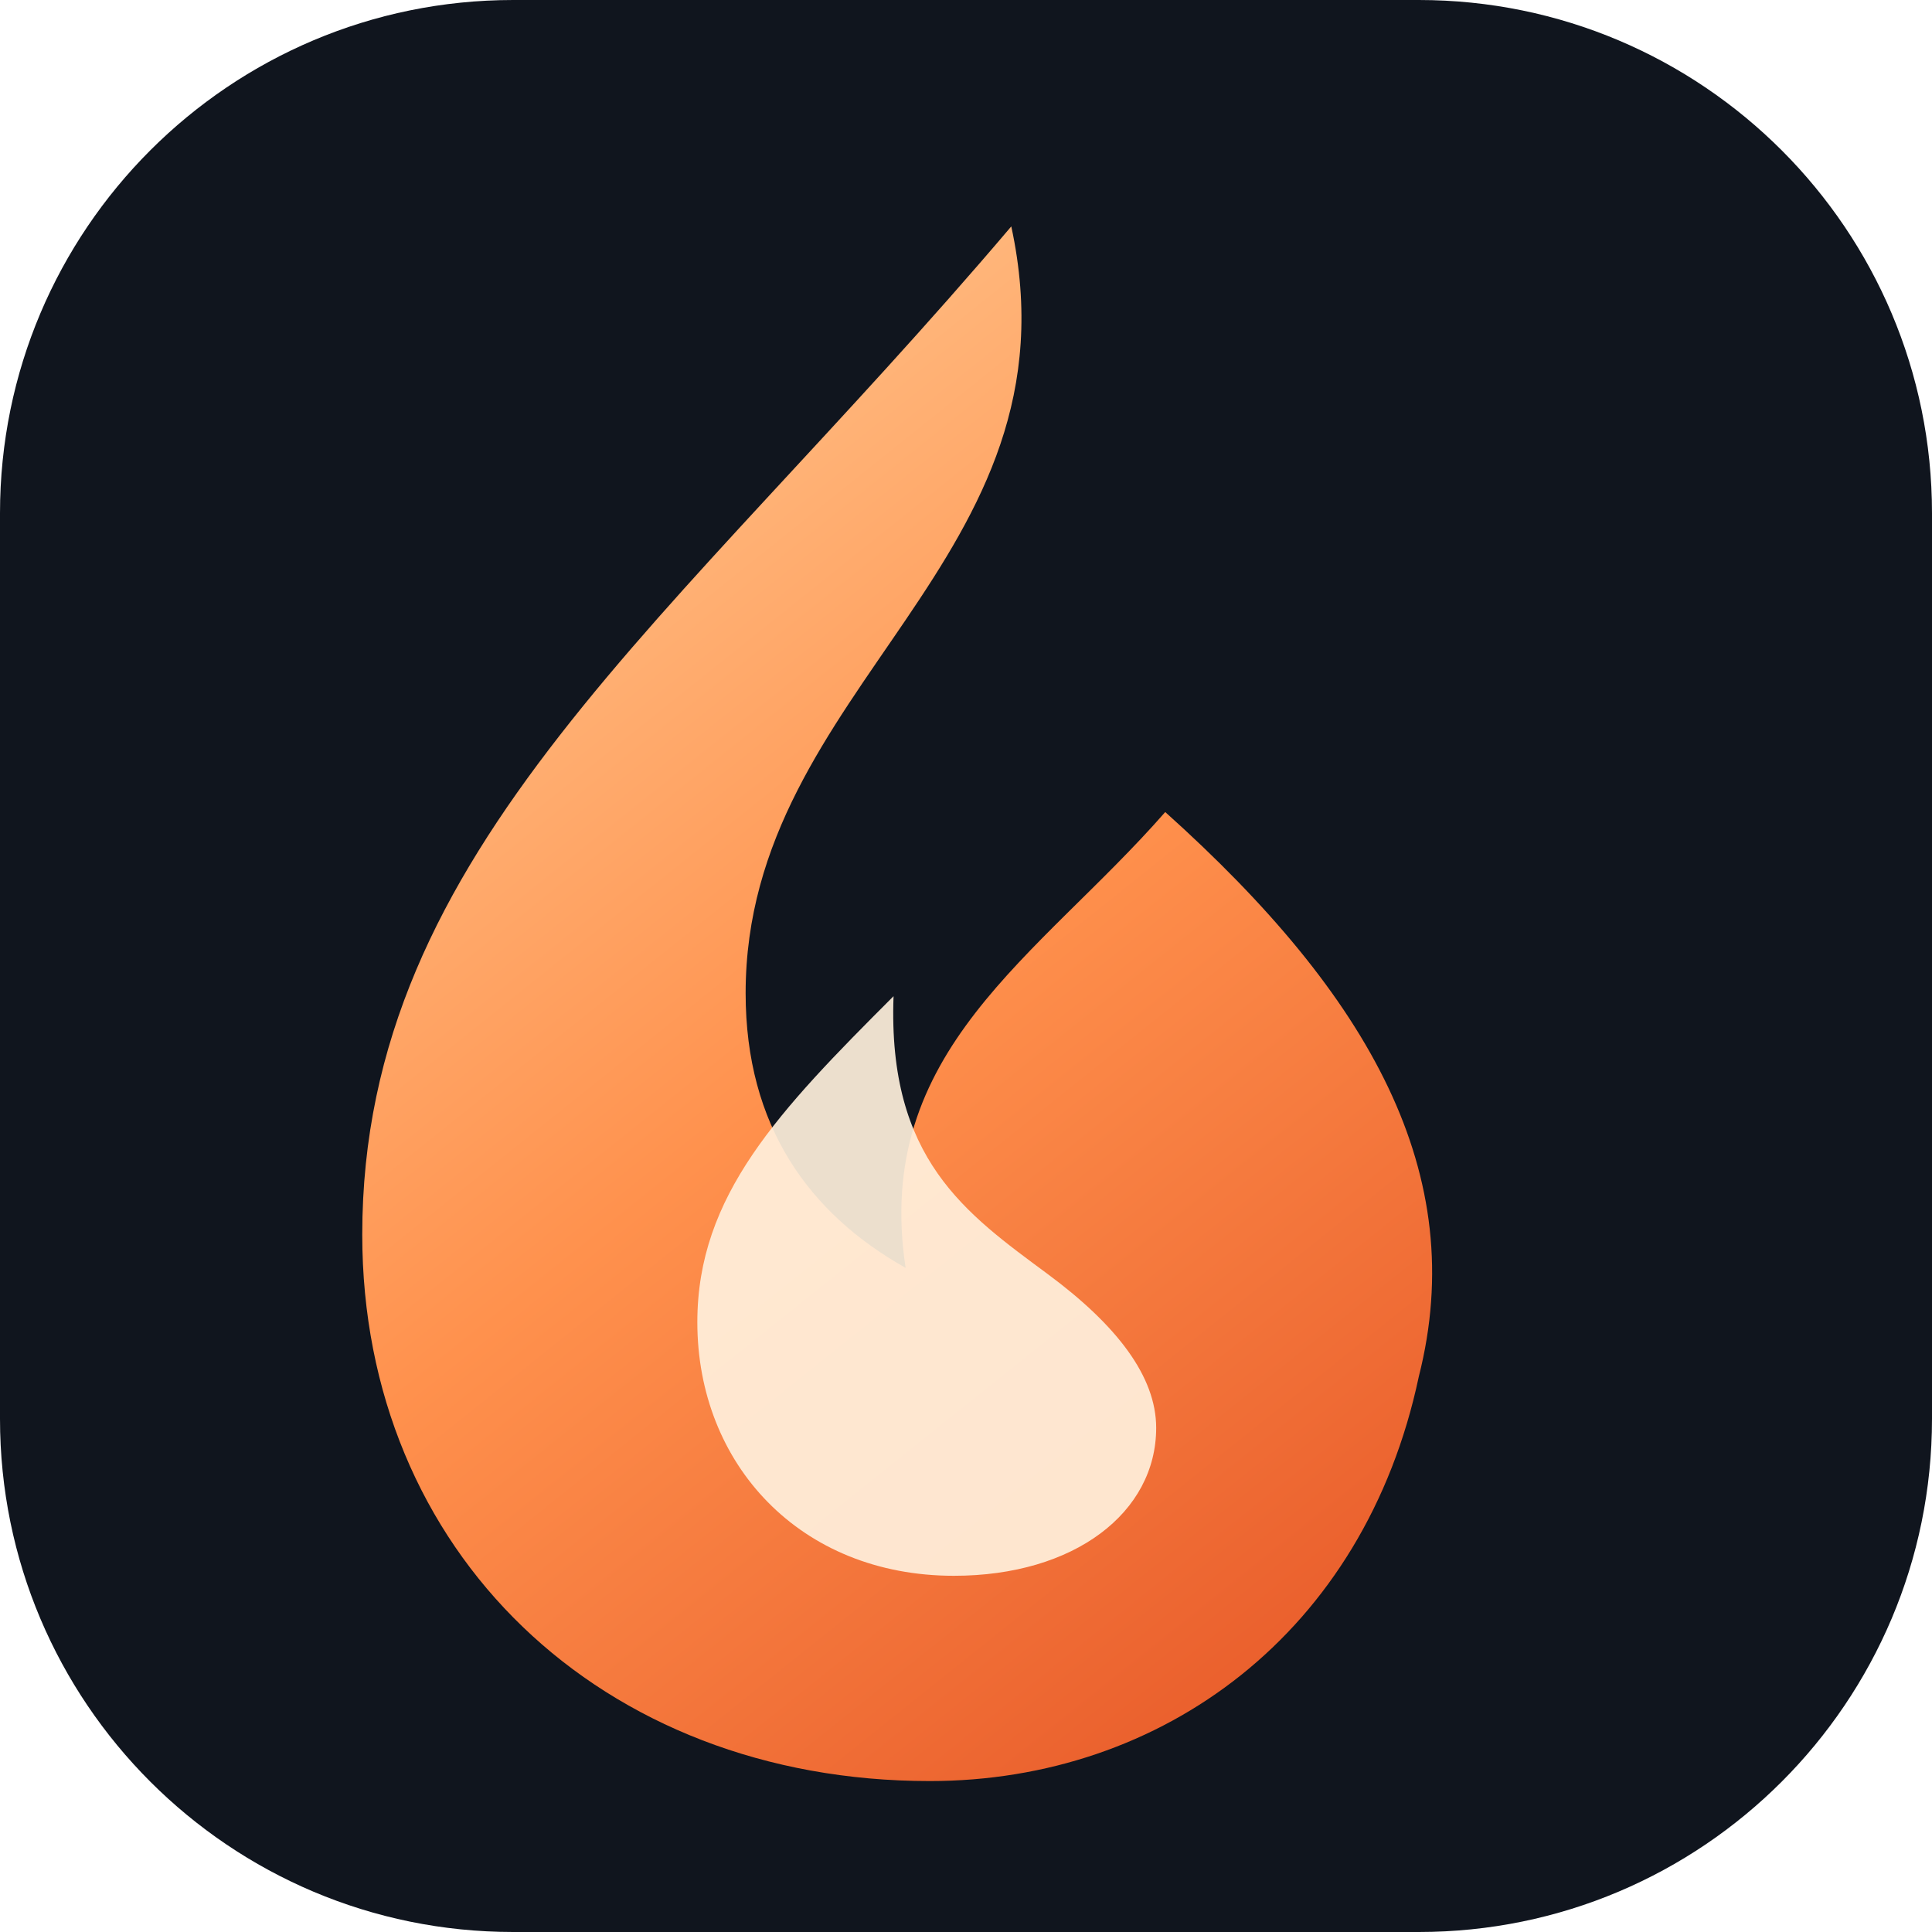
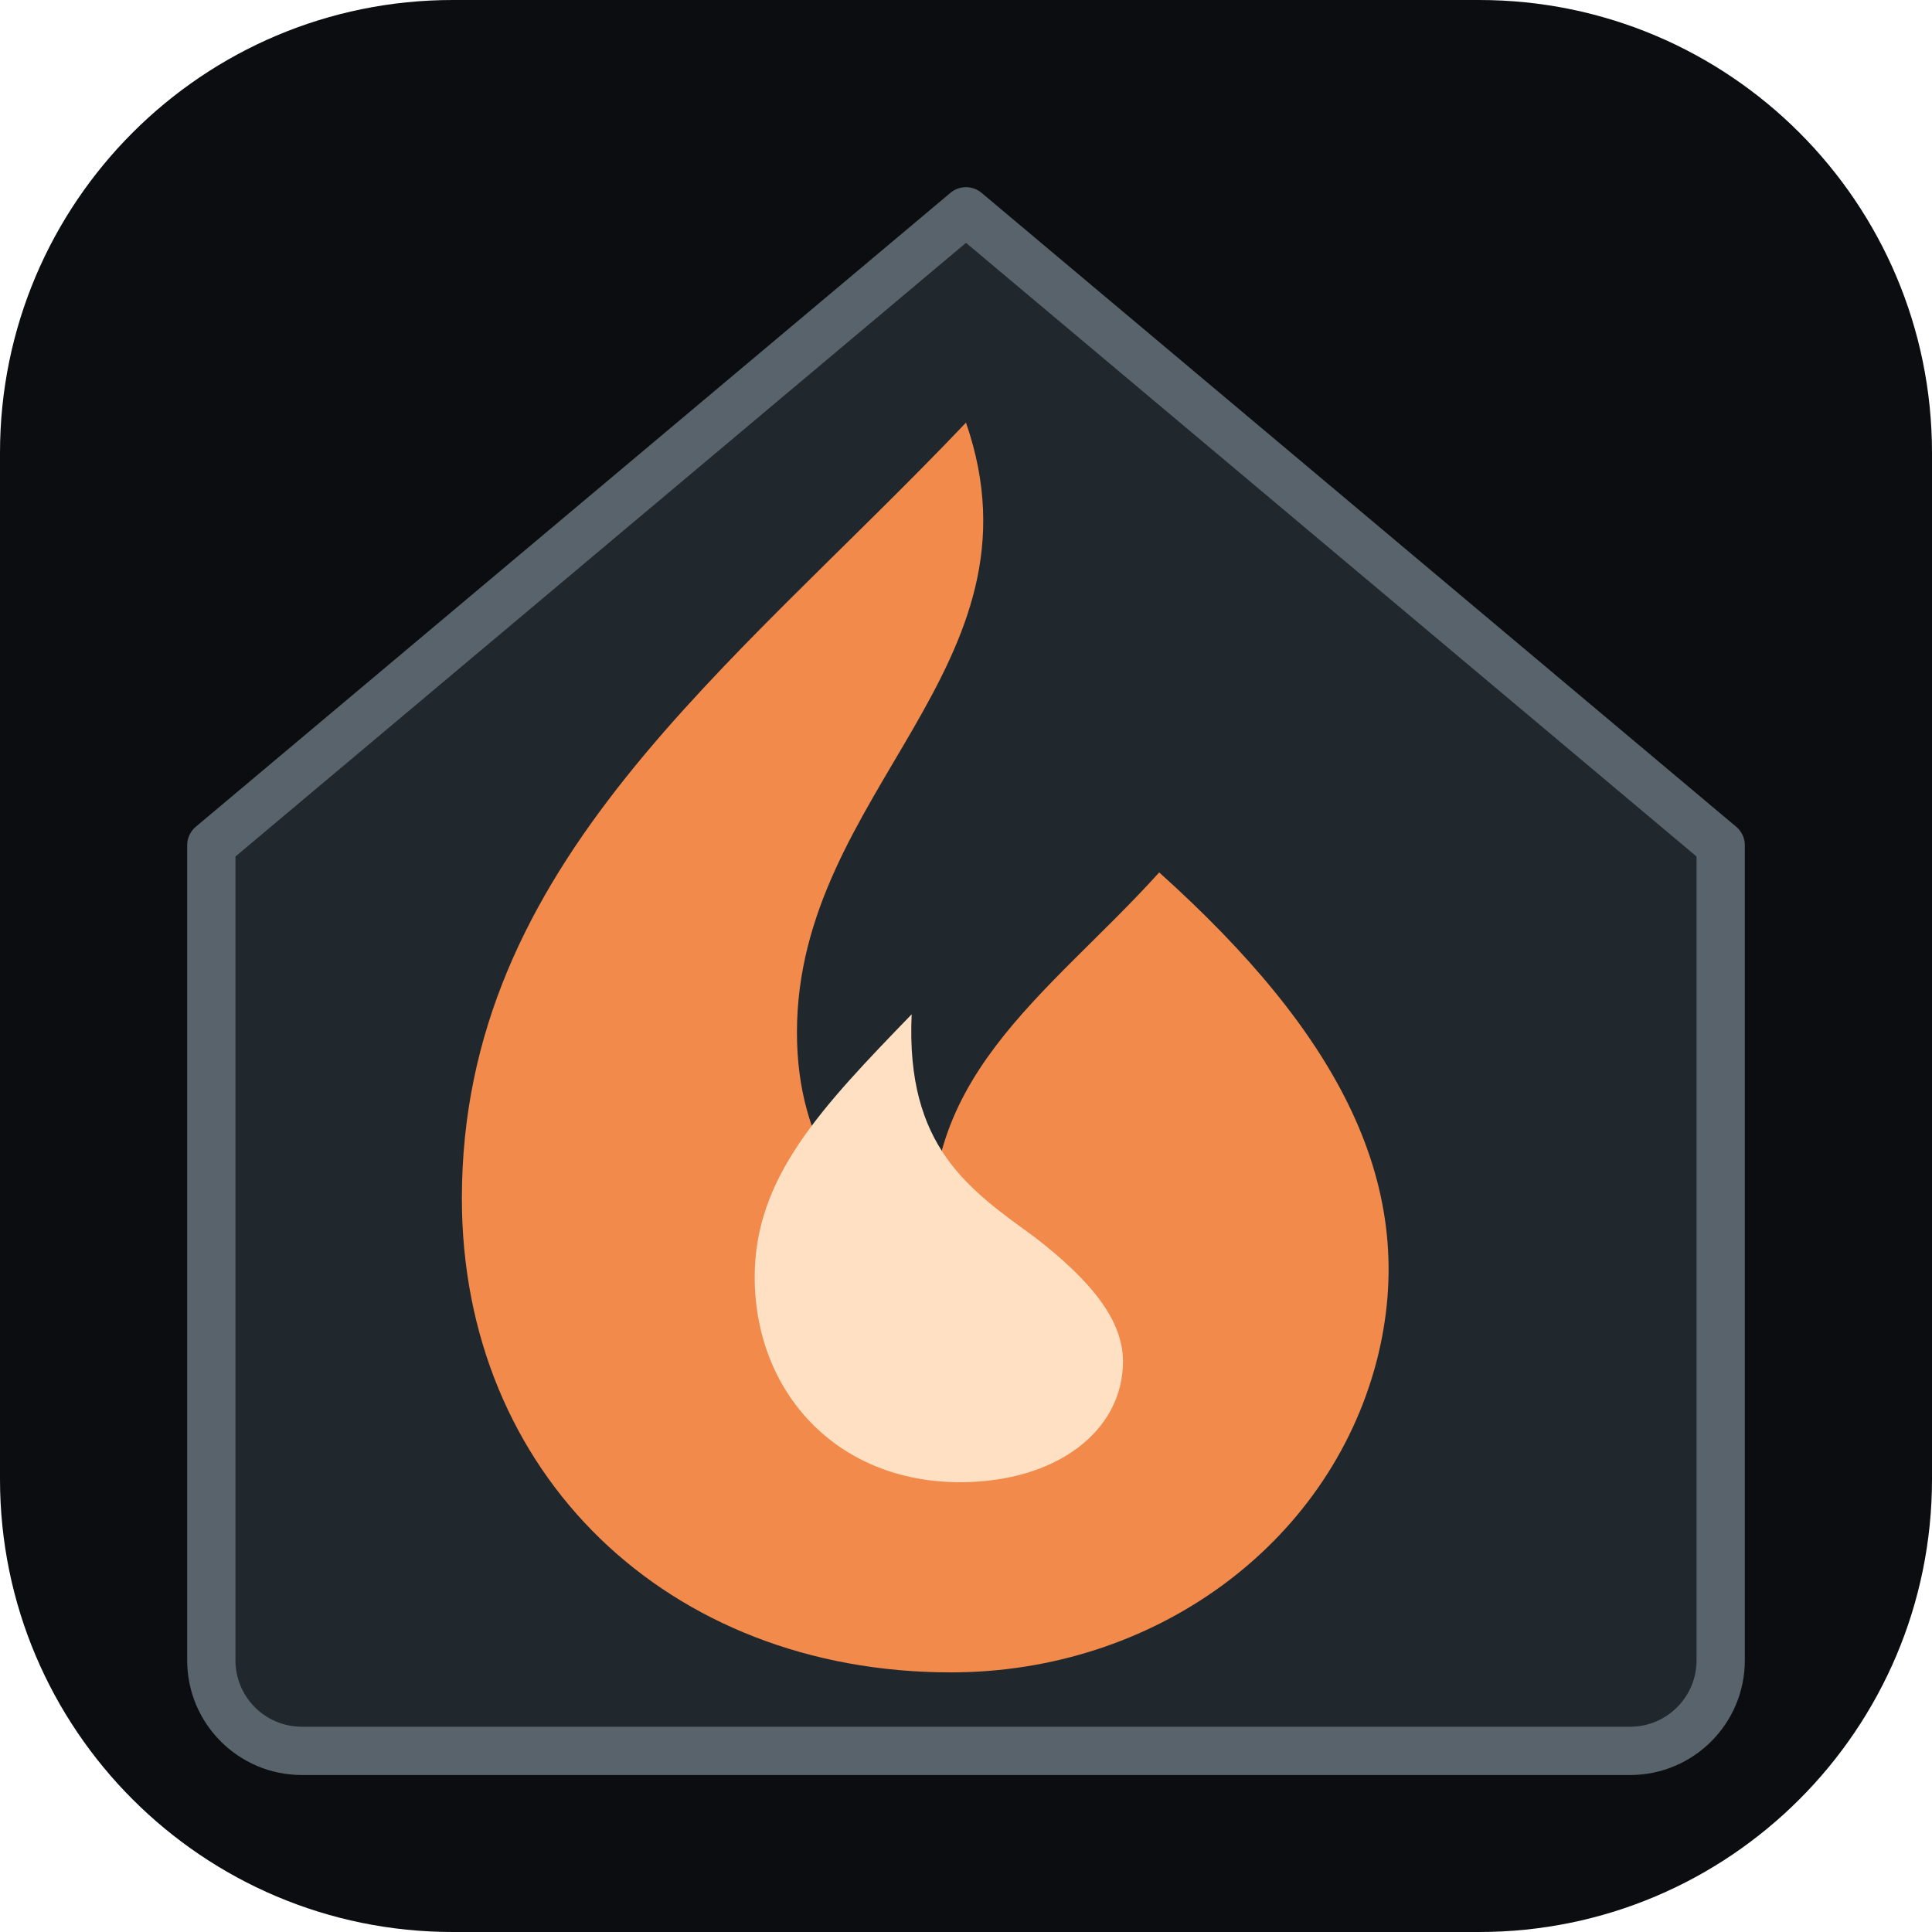
<svg xmlns="http://www.w3.org/2000/svg" viewBox="0 0 64 64">
-   <defs>
-     <linearGradient id="ember" x1="12" y1="8" x2="52" y2="58" gradientUnits="userSpaceOnUse">
-       <stop stop-color="#ffd09b" />
-       <stop offset=".48" stop-color="#ff914d" />
-       <stop offset="1" stop-color="#e34f22" />
-     </linearGradient>
-   </defs>
-   <rect width="64" height="64" rx="17" fill="#10151e" />
-   <path d="M33.5 7.5c2.4 11.1-8.8 15.2-8.8 25.4 0 4.4 2.1 7.3 5.3 9.1-1.1-7.2 4.4-10.3 8.6-15.1 6.8 6.1 10.1 12 8.4 18.7C45.2 54.1 38.5 59 30.8 59 19.9 59 12 51.4 12 40.9c0-12.8 10.3-20.2 21.5-33.4Z" fill="url(#ember)" />
-   <path d="M31.6 52.2c-5.1 0-8.5-3.7-8.5-8.4 0-4.2 2.7-7 6.5-10.8-.2 5.4 2.4 7.2 5.1 9.2 2.3 1.7 3.6 3.4 3.6 5.1 0 2.8-2.7 4.9-6.7 4.9Z" fill="#fff0dc" opacity=".92" />
+   <rect width="64" height="64" rx="15" fill="#0b0d10" />
+   <path d="M7 28 32 7l25 21v27a3 3 0 0 1-3 3H10a3 3 0 0 1-3-3z" fill="#20272d" stroke="#58636b" stroke-width="1.6" stroke-linejoin="round" />
+   <path d="M32 14c2.8 8.1-5.6 12.2-5.6 20.2 0 3.7 1.8 6.2 4.6 7.8-.9-6.2 3.7-9 7.4-13.1 5.9 5.3 8.7 10.4 7.2 16.2-1.6 6.1-7.4 10.3-14.1 10.3-9.4 0-16.2-6.6-16.2-15.7C15.3 28.6 24.2 22.2 32 14Z" fill="#f18a4b" />
+   <path d="M31.8 49.1c-4.1 0-6.8-3-6.8-6.8 0-3.3 2.2-5.6 5.2-8.7-.2 4.4 1.9 5.8 4.1 7.4 1.8 1.4 2.9 2.7 2.9 4.1 0 2.3-2.2 4-5.4 4Z" fill="#ffe0c3" />
</svg>
